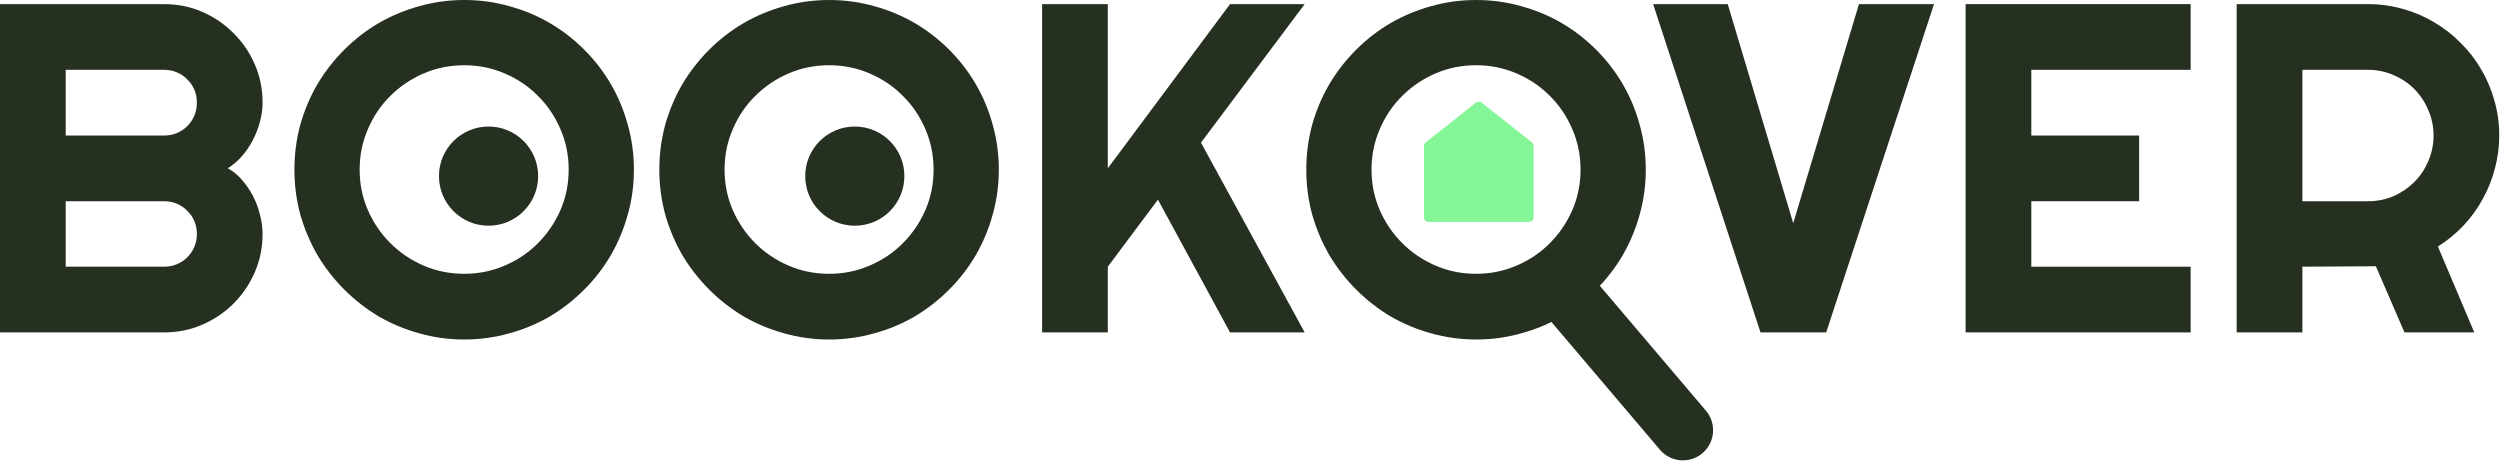
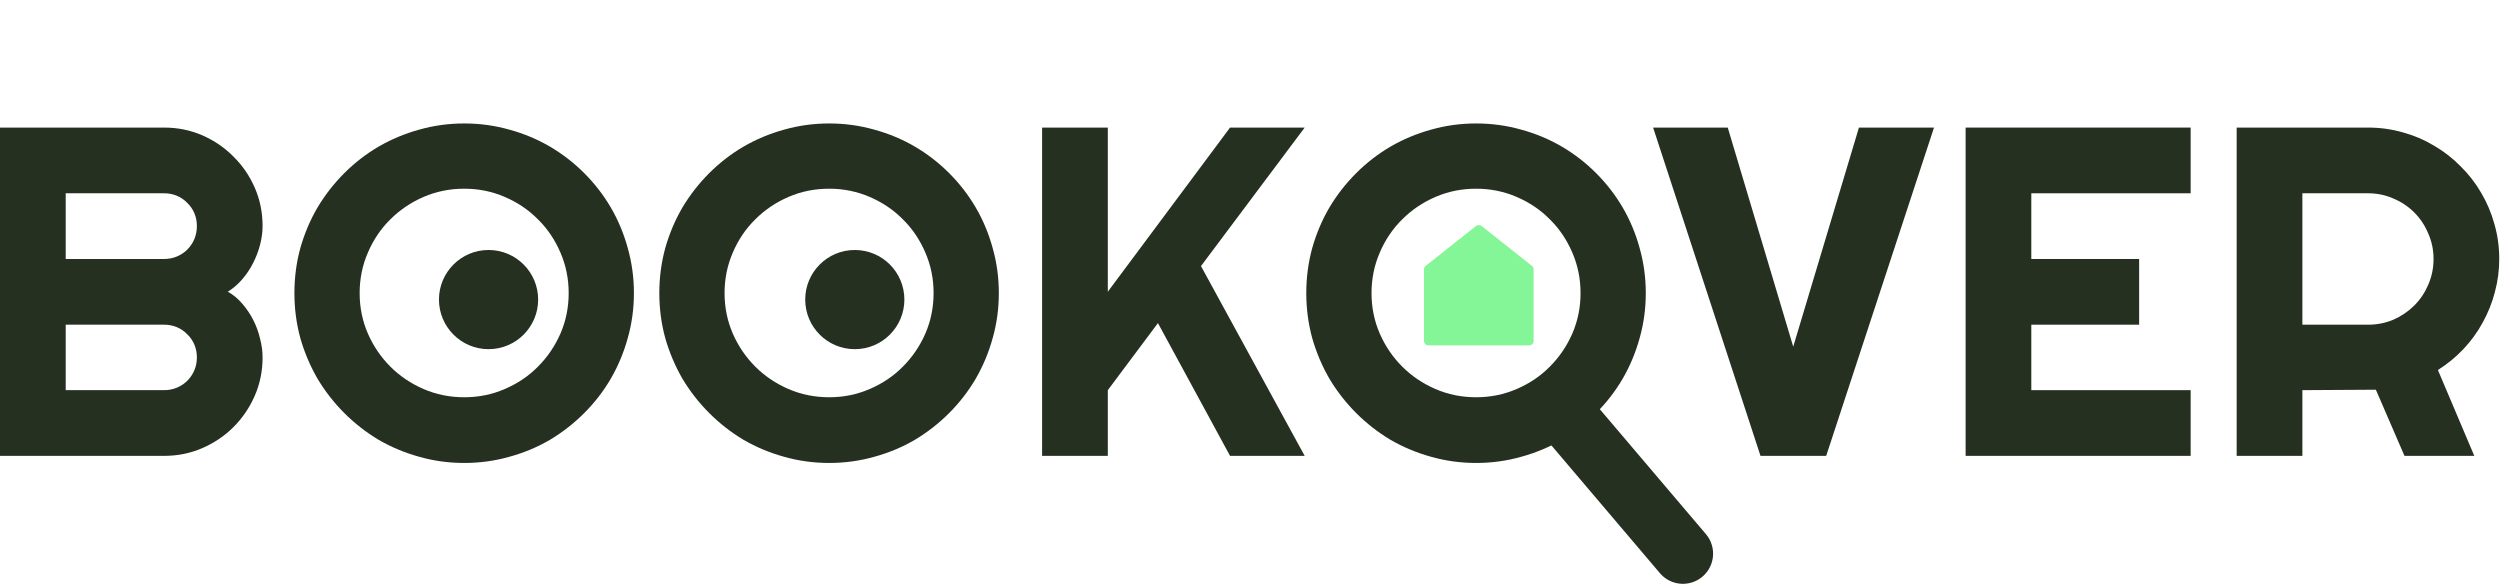
- <svg xmlns="http://www.w3.org/2000/svg" width="162" height="30" viewBox="0 0 162 30" fill="none">
-   <path d="M17.015 15.161C17.015 16.041 16.847 16.867 16.511 17.639C16.175 18.41 15.715 19.087 15.132 19.671C14.558 20.244 13.885 20.7 13.114 21.036C12.342 21.372 11.517 21.54 10.636 21.54H0V0.267H10.636C11.517 0.267 12.342 0.435 13.114 0.771C13.885 1.108 14.558 1.568 15.132 2.151C15.715 2.725 16.175 3.397 16.511 4.169C16.847 4.94 17.015 5.766 17.015 6.646C17.015 7.042 16.961 7.447 16.852 7.862C16.744 8.278 16.59 8.678 16.392 9.064C16.195 9.45 15.957 9.801 15.68 10.117C15.403 10.434 15.097 10.696 14.761 10.904C15.107 11.091 15.418 11.349 15.695 11.675C15.972 11.992 16.209 12.342 16.407 12.728C16.605 13.114 16.753 13.519 16.852 13.945C16.961 14.36 17.015 14.766 17.015 15.161ZM4.258 17.282H10.636C10.933 17.282 11.21 17.228 11.467 17.119C11.724 17.011 11.947 16.862 12.135 16.674C12.333 16.477 12.486 16.249 12.595 15.992C12.704 15.735 12.758 15.458 12.758 15.161C12.758 14.864 12.704 14.588 12.595 14.33C12.486 14.073 12.333 13.851 12.135 13.663C11.947 13.465 11.724 13.312 11.467 13.203C11.21 13.094 10.933 13.04 10.636 13.04H4.258V17.282ZM4.258 8.782H10.636C10.933 8.782 11.21 8.728 11.467 8.619C11.724 8.51 11.947 8.362 12.135 8.174C12.333 7.976 12.486 7.749 12.595 7.492C12.704 7.225 12.758 6.943 12.758 6.646C12.758 6.349 12.704 6.072 12.595 5.815C12.486 5.558 12.333 5.336 12.135 5.148C11.947 4.95 11.724 4.797 11.467 4.688C11.21 4.579 10.933 4.525 10.636 4.525H4.258V8.782Z" fill="#253021" />
-   <path d="M41.078 10.993C41.078 12.001 40.944 12.976 40.677 13.915C40.42 14.845 40.054 15.72 39.579 16.541C39.105 17.352 38.531 18.093 37.858 18.766C37.186 19.439 36.444 20.017 35.633 20.502C34.822 20.976 33.947 21.342 33.007 21.599C32.068 21.866 31.094 22 30.085 22C29.076 22 28.102 21.866 27.163 21.599C26.233 21.342 25.358 20.976 24.537 20.502C23.726 20.017 22.984 19.439 22.311 18.766C21.639 18.093 21.061 17.352 20.576 16.541C20.101 15.72 19.73 14.845 19.463 13.915C19.206 12.976 19.078 12.001 19.078 10.993C19.078 9.984 19.206 9.01 19.463 8.07C19.73 7.131 20.101 6.255 20.576 5.444C21.061 4.633 21.639 3.892 22.311 3.219C22.984 2.547 23.726 1.973 24.537 1.498C25.358 1.024 26.233 0.658 27.163 0.401C28.102 0.134 29.076 0 30.085 0C31.094 0 32.068 0.134 33.007 0.401C33.947 0.658 34.822 1.024 35.633 1.498C36.444 1.973 37.186 2.547 37.858 3.219C38.531 3.892 39.105 4.633 39.579 5.444C40.054 6.255 40.42 7.131 40.677 8.07C40.944 9.01 41.078 9.984 41.078 10.993ZM36.85 10.993C36.85 10.063 36.672 9.188 36.316 8.367C35.959 7.536 35.475 6.819 34.862 6.216C34.258 5.603 33.541 5.118 32.711 4.762C31.89 4.406 31.015 4.228 30.085 4.228C29.145 4.228 28.265 4.406 27.444 4.762C26.623 5.118 25.907 5.603 25.293 6.216C24.68 6.819 24.196 7.536 23.84 8.367C23.483 9.188 23.305 10.063 23.305 10.993C23.305 11.922 23.483 12.797 23.84 13.618C24.196 14.429 24.68 15.141 25.293 15.755C25.907 16.368 26.623 16.852 27.444 17.208C28.265 17.564 29.145 17.742 30.085 17.742C31.015 17.742 31.89 17.564 32.711 17.208C33.541 16.852 34.258 16.368 34.862 15.755C35.475 15.141 35.959 14.429 36.316 13.618C36.672 12.797 36.85 11.922 36.85 10.993Z" fill="#253021" />
-   <path d="M64.724 10.993C64.724 12.001 64.591 12.976 64.324 13.915C64.067 14.845 63.701 15.72 63.226 16.541C62.751 17.352 62.178 18.093 61.505 18.766C60.833 19.439 60.091 20.017 59.28 20.502C58.469 20.976 57.594 21.342 56.654 21.599C55.715 21.866 54.74 22 53.732 22C52.723 22 51.749 21.866 50.809 21.599C49.88 21.342 49.004 20.976 48.183 20.502C47.372 20.017 46.631 19.439 45.958 18.766C45.286 18.093 44.707 17.352 44.222 16.541C43.748 15.72 43.377 14.845 43.11 13.915C42.853 12.976 42.724 12.001 42.724 10.993C42.724 9.984 42.853 9.01 43.11 8.07C43.377 7.131 43.748 6.255 44.222 5.444C44.707 4.633 45.286 3.892 45.958 3.219C46.631 2.547 47.372 1.973 48.183 1.498C49.004 1.024 49.88 0.658 50.809 0.401C51.749 0.134 52.723 0 53.732 0C54.74 0 55.715 0.134 56.654 0.401C57.594 0.658 58.469 1.024 59.28 1.498C60.091 1.973 60.833 2.547 61.505 3.219C62.178 3.892 62.751 4.633 63.226 5.444C63.701 6.255 64.067 7.131 64.324 8.07C64.591 9.01 64.724 9.984 64.724 10.993ZM60.496 10.993C60.496 10.063 60.318 9.188 59.962 8.367C59.606 7.536 59.122 6.819 58.508 6.216C57.905 5.603 57.188 5.118 56.357 4.762C55.536 4.406 54.661 4.228 53.732 4.228C52.792 4.228 51.912 4.406 51.091 4.762C50.27 5.118 49.553 5.603 48.94 6.216C48.327 6.819 47.842 7.536 47.486 8.367C47.13 9.188 46.952 10.063 46.952 10.993C46.952 11.922 47.13 12.797 47.486 13.618C47.842 14.429 48.327 15.141 48.94 15.755C49.553 16.368 50.27 16.852 51.091 17.208C51.912 17.564 52.792 17.742 53.732 17.742C54.661 17.742 55.536 17.564 56.357 17.208C57.188 16.852 57.905 16.368 58.508 15.755C59.122 15.141 59.606 14.429 59.962 13.618C60.318 12.797 60.496 11.922 60.496 10.993Z" fill="#253021" />
-   <path d="M71.786 21.54H67.528V0.267H71.786V10.904L79.707 0.267H84.543L77.823 9.242L84.543 21.54H79.707L75.034 12.936L71.786 17.282V21.54Z" fill="#253021" />
-   <path d="M106.647 10.993C106.647 12.001 106.514 12.976 106.247 13.915C105.99 14.845 105.624 15.72 105.149 16.541C104.674 17.352 104.101 18.093 103.428 18.766C102.756 19.439 102.014 20.017 101.203 20.502C100.392 20.976 99.517 21.342 98.577 21.599C97.638 21.866 96.663 22 95.655 22C94.646 22 93.672 21.866 92.732 21.599C91.803 21.342 90.927 20.976 90.106 20.502C89.296 20.017 88.554 19.439 87.881 18.766C87.209 18.093 86.63 17.352 86.146 16.541C85.671 15.72 85.3 14.845 85.033 13.915C84.776 12.976 84.647 12.001 84.647 10.993C84.647 9.984 84.776 9.01 85.033 8.07C85.3 7.131 85.671 6.255 86.146 5.444C86.63 4.633 87.209 3.892 87.881 3.219C88.554 2.547 89.296 1.973 90.106 1.498C90.927 1.024 91.803 0.658 92.732 0.401C93.672 0.134 94.646 0 95.655 0C96.663 0 97.638 0.134 98.577 0.401C99.517 0.658 100.392 1.024 101.203 1.498C102.014 1.973 102.756 2.547 103.428 3.219C104.101 3.892 104.674 4.633 105.149 5.444C105.624 6.255 105.99 7.131 106.247 8.07C106.514 9.01 106.647 9.984 106.647 10.993ZM102.419 10.993C102.419 10.063 102.241 9.188 101.885 8.367C101.529 7.536 101.045 6.819 100.432 6.216C99.828 5.603 99.111 5.118 98.281 4.762C97.46 4.406 96.584 4.228 95.655 4.228C94.715 4.228 93.835 4.406 93.014 4.762C92.193 5.118 91.476 5.603 90.863 6.216C90.25 6.819 89.765 7.536 89.409 8.367C89.053 9.188 88.875 10.063 88.875 10.993C88.875 11.922 89.053 12.797 89.409 13.618C89.765 14.429 90.25 15.141 90.863 15.755C91.476 16.368 92.193 16.852 93.014 17.208C93.835 17.564 94.715 17.742 95.655 17.742C96.584 17.742 97.46 17.564 98.281 17.208C99.111 16.852 99.828 16.368 100.432 15.755C101.045 15.141 101.529 14.429 101.885 13.618C102.241 12.797 102.419 11.922 102.419 10.993Z" fill="#253021" />
-   <path d="M125.324 0.267L118.337 21.54H114.08L107.122 0.267H111.958L116.201 14.464L120.459 0.267H125.324Z" fill="#253021" />
-   <path d="M141.954 21.54H127.372V0.267H141.954V4.525H131.629V8.782H138.616V13.04H131.629V17.282H141.954V21.54Z" fill="#253021" />
-   <path d="M149.194 4.525V13.04H153.451C154.035 13.04 154.584 12.931 155.098 12.713C155.612 12.486 156.062 12.179 156.448 11.794C156.833 11.408 157.135 10.958 157.353 10.444C157.58 9.92 157.694 9.366 157.694 8.782C157.694 8.199 157.58 7.65 157.353 7.136C157.135 6.611 156.833 6.156 156.448 5.771C156.062 5.385 155.612 5.083 155.098 4.866C154.584 4.638 154.035 4.525 153.451 4.525H149.194ZM149.194 21.54H144.936V0.267H153.451C154.232 0.267 154.984 0.371 155.706 0.579C156.428 0.776 157.1 1.063 157.724 1.439C158.356 1.805 158.93 2.25 159.444 2.774C159.969 3.288 160.414 3.862 160.78 4.495C161.155 5.128 161.442 5.805 161.64 6.527C161.848 7.249 161.951 8.001 161.951 8.782C161.951 9.514 161.857 10.226 161.67 10.918C161.492 11.611 161.229 12.268 160.883 12.891C160.547 13.514 160.132 14.088 159.637 14.612C159.143 15.136 158.589 15.591 157.976 15.977L160.334 21.54H155.81L153.956 17.253L149.194 17.282V21.54Z" fill="#253021" />
-   <path d="M92.382 9.231L95.638 6.651C95.691 6.609 95.758 6.586 95.828 6.586C95.897 6.586 95.964 6.609 96.017 6.651L99.273 9.231C99.306 9.257 99.333 9.29 99.352 9.328C99.37 9.365 99.38 9.406 99.38 9.447V14.1C99.38 14.174 99.349 14.246 99.293 14.299C99.237 14.351 99.162 14.381 99.084 14.381H92.571C92.493 14.381 92.418 14.351 92.362 14.299C92.307 14.246 92.275 14.174 92.275 14.1V9.447C92.275 9.406 92.285 9.365 92.303 9.328C92.322 9.29 92.349 9.257 92.382 9.231Z" fill="#85F698" />
-   <path d="M34.872 11.412C34.872 13.187 33.433 14.626 31.659 14.626C29.884 14.626 28.445 13.187 28.445 11.412C28.445 9.638 29.884 8.199 31.659 8.199C33.433 8.199 34.872 9.638 34.872 11.412Z" fill="#253021" />
-   <path d="M58.604 11.412C58.604 13.187 57.166 14.626 55.391 14.626C53.616 14.626 52.178 13.187 52.178 11.412C52.178 9.638 53.616 8.199 55.391 8.199C57.166 8.199 58.604 9.638 58.604 11.412Z" fill="#253021" />
-   <path d="M101 18.395L109.053 27.876" stroke="#253021" stroke-width="3.91" stroke-linecap="round" />
+ <svg xmlns="http://www.w3.org/2000/svg" width="162" height="38" viewBox="0 0 162 38" fill="none">
+   <path d="M17.015 23.161C17.015 24.041 16.847 24.867 16.511 25.639C16.175 26.41 15.715 27.087 15.132 27.671C14.558 28.244 13.885 28.7 13.114 29.036C12.342 29.372 11.517 29.54 10.636 29.54H0V8.267H10.636C11.517 8.267 12.342 8.435 13.114 8.771C13.885 9.108 14.558 9.568 15.132 10.151C15.715 10.725 16.175 11.397 16.511 12.169C16.847 12.94 17.015 13.766 17.015 14.646C17.015 15.042 16.961 15.447 16.852 15.862C16.744 16.278 16.59 16.678 16.392 17.064C16.195 17.45 15.957 17.801 15.68 18.117C15.403 18.434 15.097 18.696 14.761 18.904C15.107 19.091 15.418 19.349 15.695 19.675C15.972 19.991 16.209 20.343 16.407 20.728C16.605 21.114 16.753 21.519 16.852 21.945C16.961 22.36 17.015 22.766 17.015 23.161ZM4.258 25.282H10.636C10.933 25.282 11.21 25.228 11.467 25.119C11.724 25.011 11.947 24.862 12.135 24.674C12.333 24.477 12.486 24.249 12.595 23.992C12.704 23.735 12.758 23.458 12.758 23.161C12.758 22.864 12.704 22.587 12.595 22.33C12.486 22.073 12.333 21.851 12.135 21.663C11.947 21.465 11.724 21.312 11.467 21.203C11.21 21.094 10.933 21.04 10.636 21.04H4.258V25.282ZM4.258 16.782H10.636C10.933 16.782 11.21 16.728 11.467 16.619C11.724 16.51 11.947 16.362 12.135 16.174C12.333 15.976 12.486 15.749 12.595 15.492C12.704 15.225 12.758 14.943 12.758 14.646C12.758 14.349 12.704 14.072 12.595 13.815C12.486 13.558 12.333 13.336 12.135 13.148C11.947 12.95 11.724 12.797 11.467 12.688C11.21 12.579 10.933 12.525 10.636 12.525H4.258V16.782Z" fill="#253021" />
+   <path d="M41.078 18.993C41.078 20.001 40.944 20.976 40.677 21.915C40.42 22.845 40.054 23.72 39.579 24.541C39.105 25.352 38.531 26.093 37.858 26.766C37.186 27.439 36.444 28.017 35.633 28.502C34.822 28.976 33.947 29.342 33.007 29.599C32.068 29.866 31.094 30 30.085 30C29.076 30 28.102 29.866 27.163 29.599C26.233 29.342 25.358 28.976 24.537 28.502C23.726 28.017 22.984 27.439 22.311 26.766C21.639 26.093 21.061 25.352 20.576 24.541C20.101 23.72 19.73 22.845 19.463 21.915C19.206 20.976 19.078 20.001 19.078 18.993C19.078 17.984 19.206 17.01 19.463 16.07C19.73 15.131 20.101 14.255 20.576 13.444C21.061 12.633 21.639 11.892 22.311 11.219C22.984 10.547 23.726 9.973 24.537 9.498C25.358 9.024 26.233 8.658 27.163 8.401C28.102 8.134 29.076 8 30.085 8C31.094 8 32.068 8.134 33.007 8.401C33.947 8.658 34.822 9.024 35.633 9.498C36.444 9.973 37.186 10.547 37.858 11.219C38.531 11.892 39.105 12.633 39.579 13.444C40.054 14.255 40.42 15.131 40.677 16.07C40.944 17.01 41.078 17.984 41.078 18.993ZM36.85 18.993C36.85 18.063 36.672 17.188 36.316 16.367C35.959 15.536 35.475 14.819 34.862 14.216C34.258 13.603 33.541 13.118 32.711 12.762C31.89 12.406 31.015 12.228 30.085 12.228C29.145 12.228 28.265 12.406 27.444 12.762C26.623 13.118 25.907 13.603 25.293 14.216C24.68 14.819 24.196 15.536 23.84 16.367C23.483 17.188 23.305 18.063 23.305 18.993C23.305 19.922 23.483 20.797 23.84 21.618C24.196 22.429 24.68 23.141 25.293 23.755C25.907 24.368 26.623 24.852 27.444 25.208C28.265 25.564 29.145 25.742 30.085 25.742C31.015 25.742 31.89 25.564 32.711 25.208C33.541 24.852 34.258 24.368 34.862 23.755C35.475 23.141 35.959 22.429 36.316 21.618C36.672 20.797 36.85 19.922 36.85 18.993Z" fill="#253021" />
+   <path d="M64.724 18.993C64.724 20.001 64.591 20.976 64.324 21.915C64.067 22.845 63.701 23.72 63.226 24.541C62.751 25.352 62.178 26.093 61.505 26.766C60.833 27.439 60.091 28.017 59.28 28.502C58.469 28.976 57.594 29.342 56.654 29.599C55.715 29.866 54.74 30 53.732 30C52.723 30 51.749 29.866 50.809 29.599C49.88 29.342 49.004 28.976 48.183 28.502C47.372 28.017 46.631 27.439 45.958 26.766C45.286 26.093 44.707 25.352 44.222 24.541C43.748 23.72 43.377 22.845 43.11 21.915C42.853 20.976 42.724 20.001 42.724 18.993C42.724 17.984 42.853 17.01 43.11 16.07C43.377 15.131 43.748 14.255 44.222 13.444C44.707 12.633 45.286 11.892 45.958 11.219C46.631 10.547 47.372 9.973 48.183 9.498C49.004 9.024 49.88 8.658 50.809 8.401C51.749 8.134 52.723 8 53.732 8C54.74 8 55.715 8.134 56.654 8.401C57.594 8.658 58.469 9.024 59.28 9.498C60.091 9.973 60.833 10.547 61.505 11.219C62.178 11.892 62.751 12.633 63.226 13.444C63.701 14.255 64.067 15.131 64.324 16.07C64.591 17.01 64.724 17.984 64.724 18.993ZM60.496 18.993C60.496 18.063 60.318 17.188 59.962 16.367C59.606 15.536 59.122 14.819 58.508 14.216C57.905 13.603 57.188 13.118 56.357 12.762C55.536 12.406 54.661 12.228 53.732 12.228C52.792 12.228 51.912 12.406 51.091 12.762C50.27 13.118 49.553 13.603 48.94 14.216C48.327 14.819 47.842 15.536 47.486 16.367C47.13 17.188 46.952 18.063 46.952 18.993C46.952 19.922 47.13 20.797 47.486 21.618C47.842 22.429 48.327 23.141 48.94 23.755C49.553 24.368 50.27 24.852 51.091 25.208C51.912 25.564 52.792 25.742 53.732 25.742C54.661 25.742 55.536 25.564 56.357 25.208C57.188 24.852 57.905 24.368 58.508 23.755C59.122 23.141 59.606 22.429 59.962 21.618C60.318 20.797 60.496 19.922 60.496 18.993Z" fill="#253021" />
+   <path d="M71.786 29.54H67.528V8.267H71.786V18.904L79.707 8.267H84.543L77.823 17.242L84.543 29.54H79.707L75.034 20.936L71.786 25.282V29.54Z" fill="#253021" />
+   <path d="M106.647 18.993C106.647 20.001 106.514 20.976 106.247 21.915C105.99 22.845 105.624 23.72 105.149 24.541C104.674 25.352 104.101 26.093 103.428 26.766C102.756 27.439 102.014 28.017 101.203 28.502C100.392 28.976 99.517 29.342 98.577 29.599C97.638 29.866 96.663 30 95.655 30C94.646 30 93.672 29.866 92.732 29.599C91.803 29.342 90.927 28.976 90.106 28.502C89.296 28.017 88.554 27.439 87.881 26.766C87.209 26.093 86.63 25.352 86.146 24.541C85.671 23.72 85.3 22.845 85.033 21.915C84.776 20.976 84.647 20.001 84.647 18.993C84.647 17.984 84.776 17.01 85.033 16.07C85.3 15.131 85.671 14.255 86.146 13.444C86.63 12.633 87.209 11.892 87.881 11.219C88.554 10.547 89.296 9.973 90.106 9.498C90.927 9.024 91.803 8.658 92.732 8.401C93.672 8.134 94.646 8 95.655 8C96.663 8 97.638 8.134 98.577 8.401C99.517 8.658 100.392 9.024 101.203 9.498C102.014 9.973 102.756 10.547 103.428 11.219C104.101 11.892 104.674 12.633 105.149 13.444C105.624 14.255 105.99 15.131 106.247 16.07C106.514 17.01 106.647 17.984 106.647 18.993ZM102.419 18.993C102.419 18.063 102.241 17.188 101.885 16.367C101.529 15.536 101.045 14.819 100.432 14.216C99.828 13.603 99.111 13.118 98.281 12.762C97.46 12.406 96.584 12.228 95.655 12.228C94.715 12.228 93.835 12.406 93.014 12.762C92.193 13.118 91.476 13.603 90.863 14.216C90.25 14.819 89.765 15.536 89.409 16.367C89.053 17.188 88.875 18.063 88.875 18.993C88.875 19.922 89.053 20.797 89.409 21.618C89.765 22.429 90.25 23.141 90.863 23.755C91.476 24.368 92.193 24.852 93.014 25.208C93.835 25.564 94.715 25.742 95.655 25.742C96.584 25.742 97.46 25.564 98.281 25.208C99.111 24.852 99.828 24.368 100.432 23.755C101.045 23.141 101.529 22.429 101.885 21.618C102.241 20.797 102.419 19.922 102.419 18.993Z" fill="#253021" />
+   <path d="M125.324 8.267L118.337 29.54H114.08L107.122 8.267H111.958L116.201 22.464L120.459 8.267H125.324Z" fill="#253021" />
+   <path d="M141.954 29.54H127.372V8.267H141.954V12.525H131.629V16.782H138.616V21.04H131.629V25.282H141.954V29.54Z" fill="#253021" />
+   <path d="M149.194 12.525V21.04H153.451C154.035 21.04 154.584 20.931 155.098 20.713C155.612 20.486 156.062 20.179 156.448 19.794C156.833 19.408 157.135 18.958 157.353 18.444C157.58 17.919 157.694 17.366 157.694 16.782C157.694 16.199 157.58 15.65 157.353 15.136C157.135 14.611 156.833 14.156 156.448 13.771C156.062 13.385 155.612 13.083 155.098 12.866C154.584 12.638 154.035 12.525 153.451 12.525H149.194ZM149.194 29.54H144.936V8.267H153.451C154.232 8.267 154.984 8.371 155.706 8.579C156.428 8.776 157.1 9.063 157.724 9.439C158.356 9.805 158.93 10.25 159.444 10.774C159.969 11.288 160.414 11.862 160.78 12.495C161.155 13.128 161.442 13.805 161.64 14.527C161.848 15.249 161.951 16.001 161.951 16.782C161.951 17.514 161.857 18.226 161.67 18.918C161.492 19.611 161.229 20.268 160.883 20.891C160.547 21.515 160.132 22.088 159.637 22.612C159.143 23.136 158.589 23.591 157.976 23.977L160.334 29.54H155.81L153.956 25.253L149.194 25.282V29.54Z" fill="#253021" />
+   <path d="M92.382 17.231L95.638 14.651C95.691 14.609 95.758 14.586 95.828 14.586C95.897 14.586 95.964 14.609 96.017 14.651L99.273 17.231C99.306 17.257 99.333 17.29 99.352 17.328C99.37 17.365 99.38 17.406 99.38 17.447V22.1C99.38 22.174 99.349 22.246 99.293 22.299C99.237 22.351 99.162 22.381 99.084 22.381H92.571C92.493 22.381 92.418 22.351 92.362 22.299C92.307 22.246 92.275 22.174 92.275 22.1V17.447C92.275 17.406 92.285 17.365 92.303 17.328C92.322 17.29 92.349 17.257 92.382 17.231Z" fill="#85F698" />
+   <path d="M34.872 19.412C34.872 21.187 33.433 22.626 31.659 22.626C29.884 22.626 28.445 21.187 28.445 19.412C28.445 17.638 29.884 16.199 31.659 16.199C33.433 16.199 34.872 17.638 34.872 19.412Z" fill="#253021" />
+   <path d="M58.604 19.412C58.604 21.187 57.166 22.626 55.391 22.626C53.616 22.626 52.178 21.187 52.178 19.412C52.178 17.638 53.616 16.199 55.391 16.199C57.166 16.199 58.604 17.638 58.604 19.412Z" fill="#253021" />
+   <path d="M101 26.395L109.053 35.876" stroke="#253021" stroke-width="3.91" stroke-linecap="round" />
</svg>
